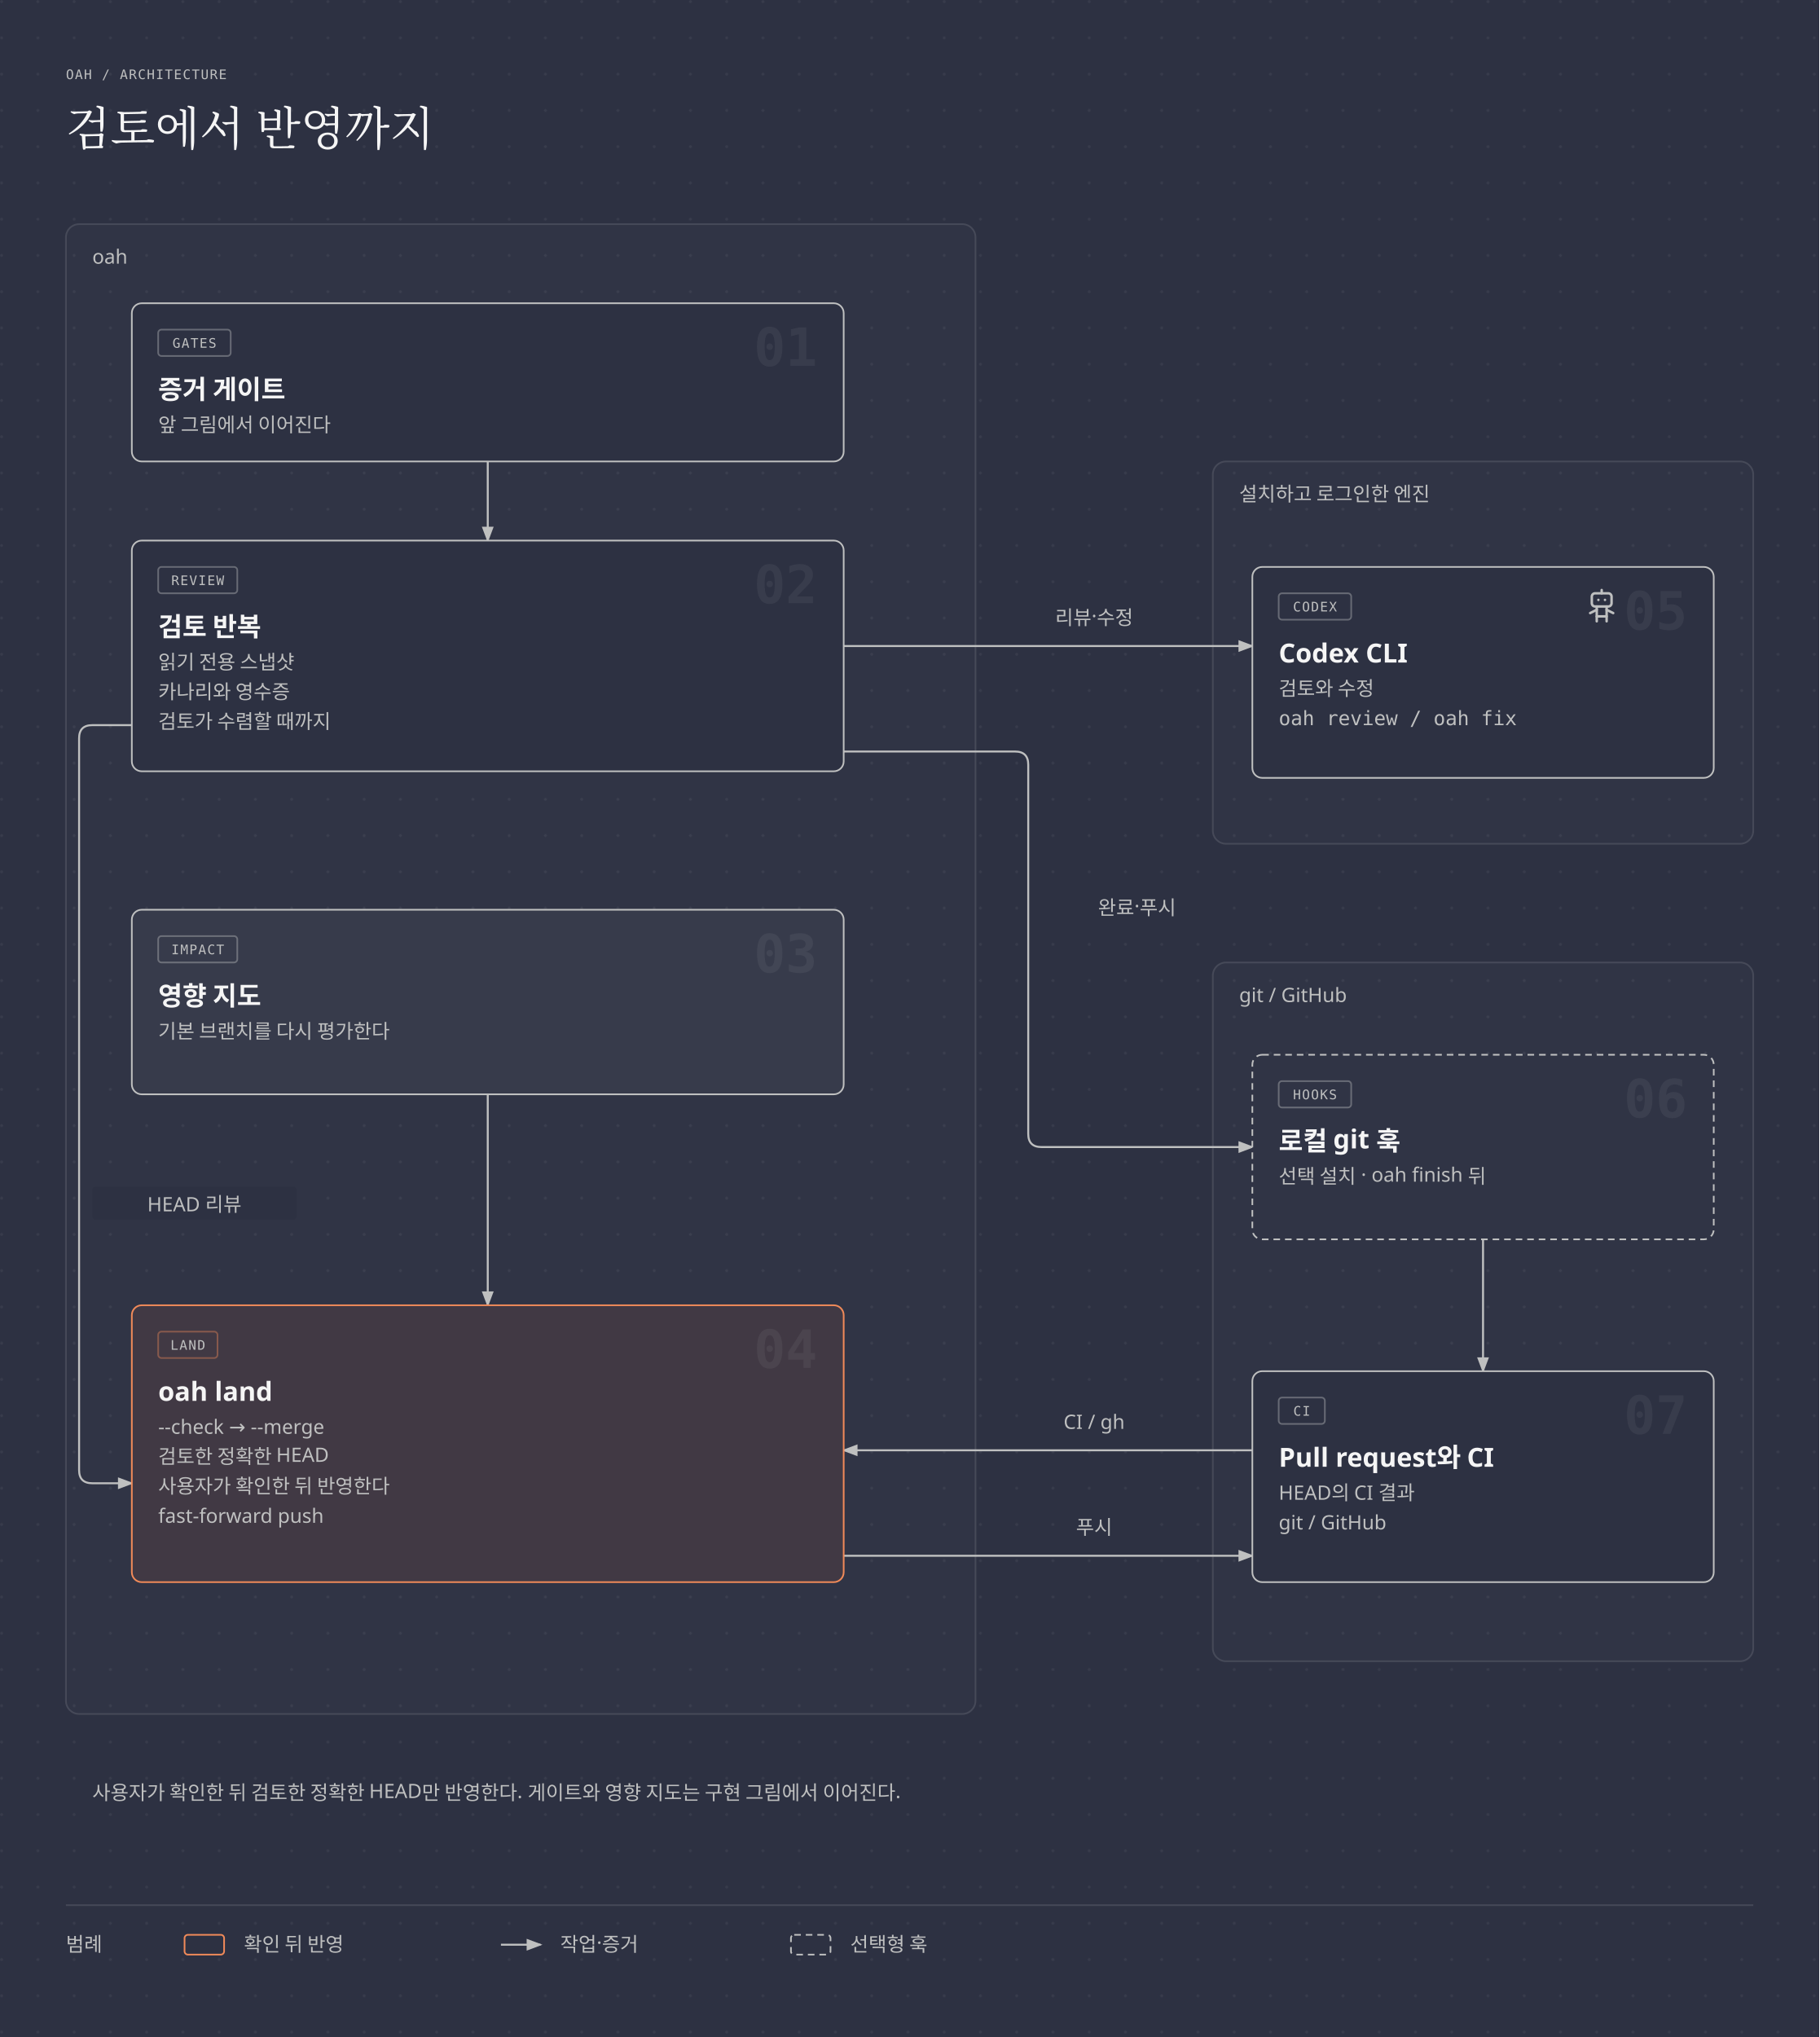
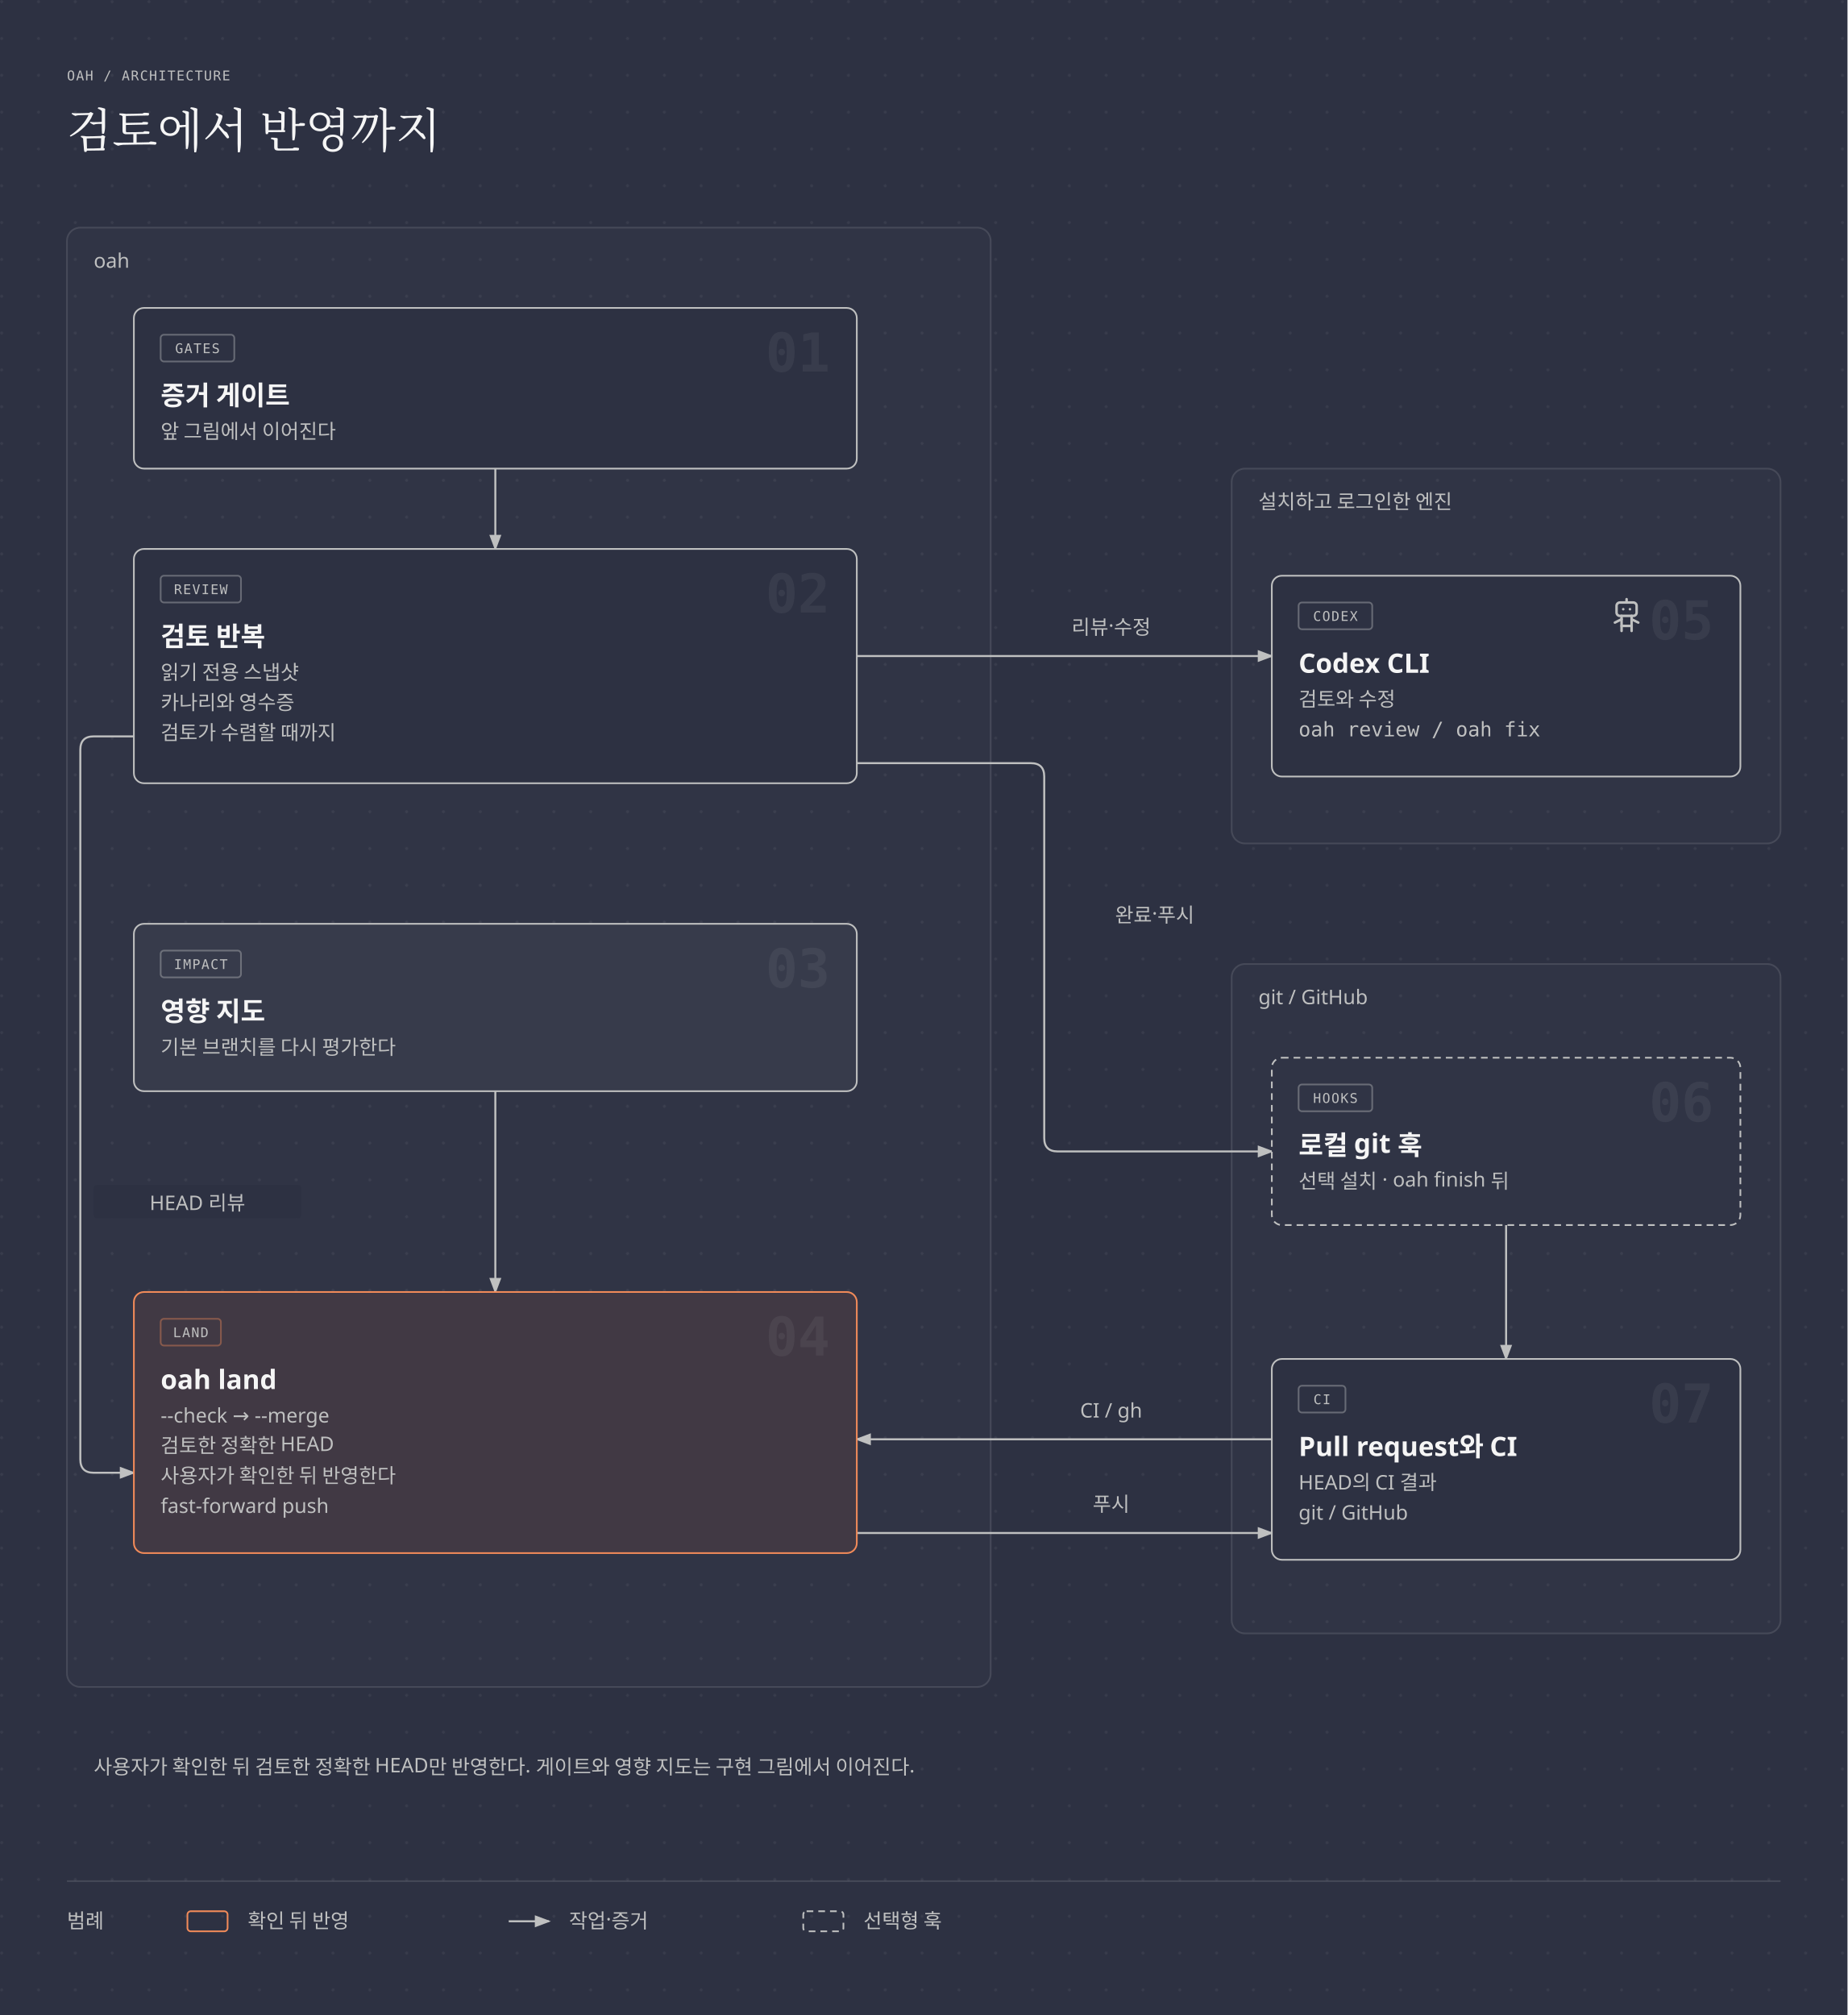
- <svg xmlns="http://www.w3.org/2000/svg" viewBox="0 0 1104 1236" role="img" aria-labelledby="architecture-land-ko-dark-title architecture-land-ko-dark-desc" data-diagram-type="Architecture" data-size="fit" id="architecture-land-ko-dark-root">
+ <svg xmlns="http://www.w3.org/2000/svg" viewBox="0 0 1104 1204" role="img" aria-labelledby="architecture-land-ko-dark-title architecture-land-ko-dark-desc" data-diagram-type="Architecture" data-size="fit" id="architecture-land-ko-dark-root">
  <defs>
    <style>#architecture-land-ko-dark-root { font-family: "Geist", "Noto Sans KR", "Apple SD Gothic Neo", "Malgun Gothic", system-ui, sans-serif; color: #f5f5f5; }
      #architecture-land-ko-dark-root .diagram-container { width: 100%; overflow-x: auto; }
      #architecture-land-ko-dark-root text { font-family: "Geist", "Noto Sans KR", "Apple SD Gothic Neo", "Malgun Gothic", system-ui, sans-serif; fill: #f5f5f5; }
      #architecture-land-ko-dark-root .title { font-family: "Instrument Serif", "Noto Serif KR", "AppleMyungjo", "Batang", "Noto Serif CJK KR", serif; font-size: 28px; font-weight: 400; }
      #architecture-land-ko-dark-root .node { font-size: 16px; font-weight: 600; }
      #architecture-land-ko-dark-root .sub { font-family: "Geist", "Noto Sans KR", "Apple SD Gothic Neo", "Malgun Gothic", system-ui, sans-serif; font-size: 12px; font-weight: 400; fill: #bfc0c0; }
      #architecture-land-ko-dark-root .technical { font-family: "Geist Mono", ui-monospace, "SFMono-Regular", Consolas, monospace; }
      #architecture-land-ko-dark-root .label { font-size: 12px; font-family: "Geist Mono", ui-monospace, "SFMono-Regular", Consolas, monospace; font-weight: 400; fill: #bfc0c0; }
      #architecture-land-ko-dark-root .prose { font-size: 12px; font-weight: 400; fill: #bfc0c0; }
      #architecture-land-ko-dark-root .zone-label { font-size: 12px; font-family: "Geist", "Noto Sans KR", "Apple SD Gothic Neo", "Malgun Gothic", system-ui, sans-serif; font-weight: 500; fill: #bfc0c0; }
      #architecture-land-ko-dark-root .arrow-label { font-size: 12px; font-family: "Geist", "Noto Sans KR", "Apple SD Gothic Neo", "Malgun Gothic", system-ui, sans-serif; font-weight: 500; fill: #bfc0c0; }
      #architecture-land-ko-dark-root .tag { font-family: "Geist Mono", ui-monospace, "SFMono-Regular", Consolas, monospace; font-size: 8px; font-weight: 500; letter-spacing: .08em; fill: #bfc0c0; }
      #architecture-land-ko-dark-root .ghost { font-family: "Geist Mono", ui-monospace, "SFMono-Regular", Consolas, monospace; font-size: 32px; font-weight: 600; fill: #f5f5f5; opacity: .06; }
      @media print {
#architecture-land-ko-dark-root .diagram-container { overflow-x: visible; }
}</style>
    <pattern id="architecture-land-ko-dark-dots" width="22" height="22" patternUnits="userSpaceOnUse">
      <circle cx="1" cy="1" r="0.9" fill="#f5f5f5" fill-opacity=".10" />
    </pattern>
    <marker id="architecture-land-ko-dark-arrow" markerWidth="8" markerHeight="6" refX="7" refY="3" orient="auto">
      <polygon points="0 0, 8 3, 0 6" fill="#bfc0c0" />
    </marker>
    <marker id="architecture-land-ko-dark-arrow-accent" markerWidth="8" markerHeight="6" refX="7" refY="3" orient="auto">
      <polygon points="0 0, 8 3, 0 6" fill="#f08a59" />
    </marker>
    <marker id="architecture-land-ko-dark-arrow-link" markerWidth="8" markerHeight="6" refX="7" refY="3" orient="auto">
      <polygon points="0 0, 8 3, 0 6" fill="#739fdf" />
    </marker>
  </defs>
-   <rect width="1104" height="1236" fill="#2d3142" />
-   <rect width="1104" height="1236" fill="url(#architecture-land-ko-dark-dots)" opacity=".55" />
+   <rect width="1104" height="1204" fill="#2d3142" />
+   <rect width="1104" height="1204" fill="url(#architecture-land-ko-dark-dots)" opacity=".55" />
  <text x="40" y="48" class="tag" text-anchor="start">OAH / ARCHITECTURE</text>
  <text x="40" y="88" class="title" text-anchor="start">검토에서 반영까지</text>
-   <rect x="40" y="136" width="552" height="904" rx="8" fill="#f5f5f5" stroke="#f5f5f5" stroke-width="1" data-group-id="oah" fill-opacity=".02" stroke-opacity=".12" />
+   <rect x="40" y="136" width="552" height="872" rx="8" fill="#f5f5f5" stroke="#f5f5f5" stroke-width="1" data-group-id="oah" fill-opacity=".02" stroke-opacity=".12" />
  <text x="56" y="160" class="zone-label" text-anchor="start">oah</text>
-   <rect x="736" y="280" width="328" height="232" rx="8" fill="#f5f5f5" stroke="#f5f5f5" stroke-width="1" data-group-id="engines" fill-opacity=".02" stroke-opacity=".12" />
+   <rect x="736" y="280" width="328" height="224" rx="8" fill="#f5f5f5" stroke="#f5f5f5" stroke-width="1" data-group-id="engines" fill-opacity=".02" stroke-opacity=".12" />
  <text x="752" y="304" class="zone-label" text-anchor="start">설치하고 로그인한 엔진</text>
-   <rect x="736" y="584" width="328" height="424" rx="8" fill="#f5f5f5" stroke="#f5f5f5" stroke-width="1" data-group-id="git" fill-opacity=".02" stroke-opacity=".12" />
-   <text x="752" y="608" class="zone-label" text-anchor="start">git / GitHub</text>
+   <rect x="736" y="576" width="328" height="400" rx="8" fill="#f5f5f5" stroke="#f5f5f5" stroke-width="1" data-group-id="git" fill-opacity=".02" stroke-opacity=".12" />
+   <text x="752" y="600" class="zone-label" text-anchor="start">git / GitHub</text>
  <path d="M 296,280 L 296,328" data-edge-id="a1" data-from="gates" data-to="rloop" data-label="" fill="none" stroke="#bfc0c0" stroke-width="1.2" marker-end="url(#architecture-land-ko-dark-arrow)" />
  <path d="M 512,392 L 760,392" data-edge-id="a2" data-from="rloop" data-to="codex" data-label="리뷰·수정" fill="none" stroke="#bfc0c0" stroke-width="1.2" marker-end="url(#architecture-land-ko-dark-arrow)" />
-   <path d="M 512,456 L 616,456 Q 624,456 624,464 L 624,688 Q 624,696 632,696 L 760,696" data-edge-id="a3" data-from="rloop" data-to="hooks" data-label="완료·푸시" fill="none" stroke="#bfc0c0" stroke-width="1.2" marker-end="url(#architecture-land-ko-dark-arrow)" />
-   <path d="M 80,440 L 56,440 Q 48,440 48,448 L 48,892 Q 48,900 56,900 L 80,900" data-edge-id="a4" data-from="rloop" data-to="land" data-label="HEAD 리뷰" fill="none" stroke="#bfc0c0" stroke-width="1.2" marker-end="url(#architecture-land-ko-dark-arrow)" />
-   <path d="M 296,664 L 296,792" data-edge-id="a5" data-from="impact" data-to="land" data-label="" fill="none" stroke="#bfc0c0" stroke-width="1.2" marker-end="url(#architecture-land-ko-dark-arrow)" />
-   <path d="M 900,752 L 900,832" data-edge-id="a6" data-from="hooks" data-to="remote" data-label="" fill="none" stroke="#bfc0c0" stroke-width="1.2" marker-end="url(#architecture-land-ko-dark-arrow)" />
-   <path d="M 760,880 L 512,880" data-edge-id="a7" data-from="remote" data-to="land" data-label="CI / gh" fill="none" stroke="#bfc0c0" stroke-width="1.2" marker-end="url(#architecture-land-ko-dark-arrow)" />
-   <path d="M 512,944 L 760,944" data-edge-id="a8" data-from="land" data-to="remote" data-label="푸시" fill="none" stroke="#bfc0c0" stroke-width="1.2" marker-end="url(#architecture-land-ko-dark-arrow)" />
+   <path d="M 512,456 L 616,456 Q 624,456 624,464 L 624,680 Q 624,688 632,688 L 760,688" data-edge-id="a3" data-from="rloop" data-to="hooks" data-label="완료·푸시" fill="none" stroke="#bfc0c0" stroke-width="1.2" marker-end="url(#architecture-land-ko-dark-arrow)" />
+   <path d="M 80,440 L 56,440 Q 48,440 48,448 L 48,872 Q 48,880 56,880 L 80,880" data-edge-id="a4" data-from="rloop" data-to="land" data-label="HEAD 리뷰" fill="none" stroke="#bfc0c0" stroke-width="1.2" marker-end="url(#architecture-land-ko-dark-arrow)" />
+   <path d="M 296,652 L 296,772" data-edge-id="a5" data-from="impact" data-to="land" data-label="" fill="none" stroke="#bfc0c0" stroke-width="1.2" marker-end="url(#architecture-land-ko-dark-arrow)" />
+   <path d="M 900,732 L 900,812" data-edge-id="a6" data-from="hooks" data-to="remote" data-label="" fill="none" stroke="#bfc0c0" stroke-width="1.2" marker-end="url(#architecture-land-ko-dark-arrow)" />
+   <path d="M 760,860 L 512,860" data-edge-id="a7" data-from="remote" data-to="land" data-label="CI / gh" fill="none" stroke="#bfc0c0" stroke-width="1.2" marker-end="url(#architecture-land-ko-dark-arrow)" />
+   <path d="M 512,916 L 760,916" data-edge-id="a8" data-from="land" data-to="remote" data-label="푸시" fill="none" stroke="#bfc0c0" stroke-width="1.2" marker-end="url(#architecture-land-ko-dark-arrow)" />
  <rect x="610" y="364" width="108" height="20" rx="2" fill="#2d3142" />
  <text x="664" y="379" class="arrow-label" text-anchor="middle">리뷰·수정</text>
-   <rect x="632" y="540" width="116" height="20" rx="2" fill="#2d3142" />
-   <text x="690" y="555" class="arrow-label" text-anchor="middle">완료·푸시</text>
-   <rect x="56" y="720" width="124" height="20" rx="2" fill="#2d3142" />
-   <text x="118" y="735" class="arrow-label" text-anchor="middle">HEAD 리뷰</text>
-   <rect x="628" y="852" width="72" height="20" rx="2" fill="#2d3142" />
-   <text x="664" y="867" class="arrow-label" text-anchor="middle">CI / gh</text>
-   <rect x="640" y="916" width="48" height="20" rx="2" fill="#2d3142" />
-   <text x="664" y="931" class="arrow-label" text-anchor="middle">푸시</text>
+   <rect x="632" y="536" width="116" height="20" rx="2" fill="#2d3142" />
+   <text x="690" y="551" class="arrow-label" text-anchor="middle">완료·푸시</text>
+   <rect x="56" y="708" width="124" height="20" rx="2" fill="#2d3142" />
+   <text x="118" y="723" class="arrow-label" text-anchor="middle">HEAD 리뷰</text>
+   <rect x="628" y="832" width="72" height="20" rx="2" fill="#2d3142" />
+   <text x="664" y="847" class="arrow-label" text-anchor="middle">CI / gh</text>
+   <rect x="640" y="888" width="48" height="20" rx="2" fill="#2d3142" />
+   <text x="664" y="903" class="arrow-label" text-anchor="middle">푸시</text>
  <g data-node-id="gates" data-source-label="증거 게이트 앞 그림에서 이어진다">
    <rect x="80" y="184" width="432" height="96" rx="6" fill="#2d3142" />
    <rect x="80" y="184" width="432" height="96" rx="6" fill="#2d3142" stroke="#bfc0c0" stroke-width="1" />
    <g aria-hidden="true">
      <rect x="96" y="200" width="44" height="16" rx="2" fill="none" stroke="#bfc0c0" stroke-width="1" stroke-opacity=".4" />
      <text x="118" y="211" class="tag" text-anchor="middle">GATES</text>
      <text x="496" y="222" class="ghost" text-anchor="end">01</text>
    </g>
    <text x="96" y="242" class="node" text-anchor="start">증거 게이트</text>
    <text x="96" y="262" class="sub" text-anchor="start">앞 그림에서 이어진다</text>
  </g>
  <g data-node-id="rloop" data-source-label="검토 반복 읽기 전용 스냅샷 카나리와 영수증 검토가 수렴할 때까지">
    <rect x="80" y="328" width="432" height="140" rx="6" fill="#2d3142" />
    <rect x="80" y="328" width="432" height="140" rx="6" fill="#2d3142" stroke="#bfc0c0" stroke-width="1" />
    <g aria-hidden="true">
      <rect x="96" y="344" width="48" height="16" rx="2" fill="none" stroke="#bfc0c0" stroke-width="1" stroke-opacity=".4" />
      <text x="120" y="355" class="tag" text-anchor="middle">REVIEW</text>
      <text x="496" y="366" class="ghost" text-anchor="end">02</text>
    </g>
    <text x="96" y="386" class="node" text-anchor="start">검토 반복</text>
    <text x="96" y="406" class="sub" text-anchor="start">읽기 전용 스냅샷</text>
    <text x="96" y="424" class="sub" text-anchor="start">카나리와 영수증</text>
    <text x="96" y="442" class="sub" text-anchor="start">검토가 수렴할 때까지</text>
  </g>
  <g data-node-id="impact" data-source-label="영향 지도 기본 브랜치를 다시 평가한다">
-     <rect x="80" y="552" width="432" height="112" rx="6" fill="#2d3142" />
-     <rect x="80" y="552" width="432" height="112" rx="6" fill="#f5f5f5" stroke="#bfc0c0" stroke-width="1" fill-opacity=".05" />
+     <rect x="80" y="552" width="432" height="100" rx="6" fill="#2d3142" />
+     <rect x="80" y="552" width="432" height="100" rx="6" fill="#f5f5f5" stroke="#bfc0c0" stroke-width="1" fill-opacity=".05" />
    <g aria-hidden="true">
      <rect x="96" y="568" width="48" height="16" rx="2" fill="none" stroke="#bfc0c0" stroke-width="1" stroke-opacity=".4" />
      <text x="120" y="579" class="tag" text-anchor="middle">IMPACT</text>
      <text x="496" y="590" class="ghost" text-anchor="end">03</text>
    </g>
    <text x="96" y="610" class="node" text-anchor="start">영향 지도</text>
    <text x="96" y="630" class="sub" text-anchor="start">기본 브랜치를 다시 평가한다</text>
  </g>
  <g data-node-id="land" data-source-label="oah land --check → --merge 검토한 정확한 HEAD 사용자가 확인한 뒤 반영한다 fast-forward push">
-     <rect x="80" y="792" width="432" height="168" rx="6" fill="#2d3142" />
-     <rect x="80" y="792" width="432" height="168" rx="6" fill="#f08a59" stroke="#f08a59" stroke-width="1" fill-opacity=".10" />
+     <rect x="80" y="772" width="432" height="156" rx="6" fill="#2d3142" />
+     <rect x="80" y="772" width="432" height="156" rx="6" fill="#f08a59" stroke="#f08a59" stroke-width="1" fill-opacity=".10" />
    <g aria-hidden="true">
-       <rect x="96" y="808" width="36" height="16" rx="2" fill="none" stroke="#f08a59" stroke-width="1" stroke-opacity=".4" />
-       <text x="114" y="819" class="tag" text-anchor="middle">LAND</text>
-       <text x="496" y="830" class="ghost" text-anchor="end">04</text>
+       <rect x="96" y="788" width="36" height="16" rx="2" fill="none" stroke="#f08a59" stroke-width="1" stroke-opacity=".4" />
+       <text x="114" y="799" class="tag" text-anchor="middle">LAND</text>
+       <text x="496" y="810" class="ghost" text-anchor="end">04</text>
    </g>
-     <text x="96" y="850" class="node" text-anchor="start">oah land</text>
-     <text x="96" y="870" class="sub" text-anchor="start">--check → --merge</text>
-     <text x="96" y="888" class="sub" text-anchor="start">검토한 정확한 HEAD</text>
-     <text x="96" y="906" class="sub" text-anchor="start">사용자가 확인한 뒤 반영한다</text>
-     <text x="96" y="924" class="sub" text-anchor="start">fast-forward push</text>
+     <text x="96" y="830" class="node" text-anchor="start">oah land</text>
+     <text x="96" y="850" class="sub" text-anchor="start">--check → --merge</text>
+     <text x="96" y="868" class="sub" text-anchor="start">검토한 정확한 HEAD</text>
+     <text x="96" y="886" class="sub" text-anchor="start">사용자가 확인한 뒤 반영한다</text>
+     <text x="96" y="904" class="sub" text-anchor="start">fast-forward push</text>
  </g>
  <g data-node-id="codex" data-source-label="Codex CLI 검토와 수정 oah review / oah fix">
-     <rect x="760" y="344" width="280" height="128" rx="6" fill="#2d3142" />
-     <rect x="760" y="344" width="280" height="128" rx="6" fill="#2d3142" stroke="#bfc0c0" stroke-width="1" />
+     <rect x="760" y="344" width="280" height="120" rx="6" fill="#2d3142" />
+     <rect x="760" y="344" width="280" height="120" rx="6" fill="#2d3142" stroke="#bfc0c0" stroke-width="1" />
    <g aria-hidden="true">
      <rect x="776" y="360" width="44" height="16" rx="2" fill="none" stroke="#bfc0c0" stroke-width="1" stroke-opacity=".4" />
      <text x="798" y="371" class="tag" text-anchor="middle">CODEX</text>
      <text x="1024" y="382" class="ghost" text-anchor="end">05</text>
      <g transform="translate(960,356)" color="#bfc0c0">
        <g fill="none" stroke="currentColor" stroke-width="1.5" stroke-linecap="round" stroke-linejoin="round">
          <path d="M6 6a2 2 0 0 1 2 -2h8a2 2 0 0 1 2 2v4a2 2 0 0 1 -2 2h-8a2 2 0 0 1 -2 -2l0 -4" />
          <path d="M12 2v2" />
          <path d="M9 12v9" />
          <path d="M15 12v9" />
          <path d="M5 16l4 -2" />
          <path d="M15 14l4 2" />
          <path d="M9 18h6" />
          <path d="M10 8v.01" />
          <path d="M14 8v.01" />
        </g>
      </g>
    </g>
    <text x="776" y="402" class="node" text-anchor="start">Codex CLI</text>
    <text x="776" y="422" class="sub" text-anchor="start">검토와 수정</text>
    <text x="776" y="440" class="sub technical" text-anchor="start">oah review / oah fix</text>
  </g>
  <g data-node-id="hooks" data-source-label="로컬 git 훅 선택 설치 · oah finish 뒤">
-     <rect x="760" y="640" width="280" height="112" rx="6" fill="#2d3142" />
-     <rect x="760" y="640" width="280" height="112" rx="6" fill="#f5f5f5" stroke="#bfc0c0" stroke-width="1" fill-opacity=".02" stroke-dasharray="4,3" />
+     <rect x="760" y="632" width="280" height="100" rx="6" fill="#2d3142" />
+     <rect x="760" y="632" width="280" height="100" rx="6" fill="#f5f5f5" stroke="#bfc0c0" stroke-width="1" fill-opacity=".02" stroke-dasharray="4,3" />
    <g aria-hidden="true">
-       <rect x="776" y="656" width="44" height="16" rx="2" fill="none" stroke="#bfc0c0" stroke-width="1" stroke-opacity=".4" />
-       <text x="798" y="667" class="tag" text-anchor="middle">HOOKS</text>
-       <text x="1024" y="678" class="ghost" text-anchor="end">06</text>
+       <rect x="776" y="648" width="44" height="16" rx="2" fill="none" stroke="#bfc0c0" stroke-width="1" stroke-opacity=".4" />
+       <text x="798" y="659" class="tag" text-anchor="middle">HOOKS</text>
+       <text x="1024" y="670" class="ghost" text-anchor="end">06</text>
    </g>
-     <text x="776" y="698" class="node" text-anchor="start">로컬 git 훅</text>
-     <text x="776" y="718" class="sub" text-anchor="start">선택 설치 · oah finish 뒤</text>
+     <text x="776" y="690" class="node" text-anchor="start">로컬 git 훅</text>
+     <text x="776" y="710" class="sub" text-anchor="start">선택 설치 · oah finish 뒤</text>
  </g>
  <g data-node-id="remote" data-source-label="Pull request와 CI HEAD의 CI 결과 git / GitHub">
-     <rect x="760" y="832" width="280" height="128" rx="6" fill="#2d3142" />
-     <rect x="760" y="832" width="280" height="128" rx="6" fill="#2d3142" stroke="#bfc0c0" stroke-width="1" />
+     <rect x="760" y="812" width="280" height="120" rx="6" fill="#2d3142" />
+     <rect x="760" y="812" width="280" height="120" rx="6" fill="#2d3142" stroke="#bfc0c0" stroke-width="1" />
    <g aria-hidden="true">
-       <rect x="776" y="848" width="28" height="16" rx="2" fill="none" stroke="#bfc0c0" stroke-width="1" stroke-opacity=".4" />
-       <text x="790" y="859" class="tag" text-anchor="middle">CI</text>
-       <text x="1024" y="870" class="ghost" text-anchor="end">07</text>
+       <rect x="776" y="828" width="28" height="16" rx="2" fill="none" stroke="#bfc0c0" stroke-width="1" stroke-opacity=".4" />
+       <text x="790" y="839" class="tag" text-anchor="middle">CI</text>
+       <text x="1024" y="850" class="ghost" text-anchor="end">07</text>
    </g>
-     <text x="776" y="890" class="node" text-anchor="start">Pull request와 CI</text>
-     <text x="776" y="910" class="sub" text-anchor="start">HEAD의 CI 결과</text>
-     <text x="776" y="928" class="sub" text-anchor="start">git / GitHub</text>
+     <text x="776" y="870" class="node" text-anchor="start">Pull request와 CI</text>
+     <text x="776" y="890" class="sub" text-anchor="start">HEAD의 CI 결과</text>
+     <text x="776" y="908" class="sub" text-anchor="start">git / GitHub</text>
  </g>
-   <text x="56" y="1092" class="prose" text-anchor="start">사용자가 확인한 뒤 검토한 정확한 HEAD만 반영한다. 게이트와 영향 지도는 구현 그림에서 이어진다.</text>
-   <line x1="40" y1="1156" x2="1064" y2="1156" stroke="#f5f5f5" stroke-opacity=".12" />
-   <text x="40" y="1184" class="zone-label" text-anchor="start">범례</text>
-   <rect x="112" y="1174" width="24" height="12" rx="2" fill="none" stroke="#f08a59" stroke-width="1" />
-   <text x="148" y="1184" class="prose" text-anchor="start">확인 뒤 반영</text>
-   <path d="M 304,1180 h 24" fill="none" stroke="#bfc0c0" stroke-width="1.2" marker-end="url(#architecture-land-ko-dark-arrow)" />
-   <text x="340" y="1184" class="prose" text-anchor="start">작업·증거</text>
-   <rect x="480" y="1174" width="24" height="12" rx="2" fill="none" stroke="#bfc0c0" stroke-width="1" stroke-dasharray="4,3" />
-   <text x="516" y="1184" class="prose" text-anchor="start">선택형 훅</text>
+   <text x="56" y="1060" class="prose" text-anchor="start">사용자가 확인한 뒤 검토한 정확한 HEAD만 반영한다. 게이트와 영향 지도는 구현 그림에서 이어진다.</text>
+   <line x1="40" y1="1124" x2="1064" y2="1124" stroke="#f5f5f5" stroke-opacity=".12" />
+   <text x="40" y="1152" class="zone-label" text-anchor="start">범례</text>
+   <rect x="112" y="1142" width="24" height="12" rx="2" fill="none" stroke="#f08a59" stroke-width="1" />
+   <text x="148" y="1152" class="prose" text-anchor="start">확인 뒤 반영</text>
+   <path d="M 304,1148 h 24" fill="none" stroke="#bfc0c0" stroke-width="1.2" marker-end="url(#architecture-land-ko-dark-arrow)" />
+   <text x="340" y="1152" class="prose" text-anchor="start">작업·증거</text>
+   <rect x="480" y="1142" width="24" height="12" rx="2" fill="none" stroke="#bfc0c0" stroke-width="1" stroke-dasharray="4,3" />
+   <text x="516" y="1152" class="prose" text-anchor="start">선택형 훅</text>
</svg>
